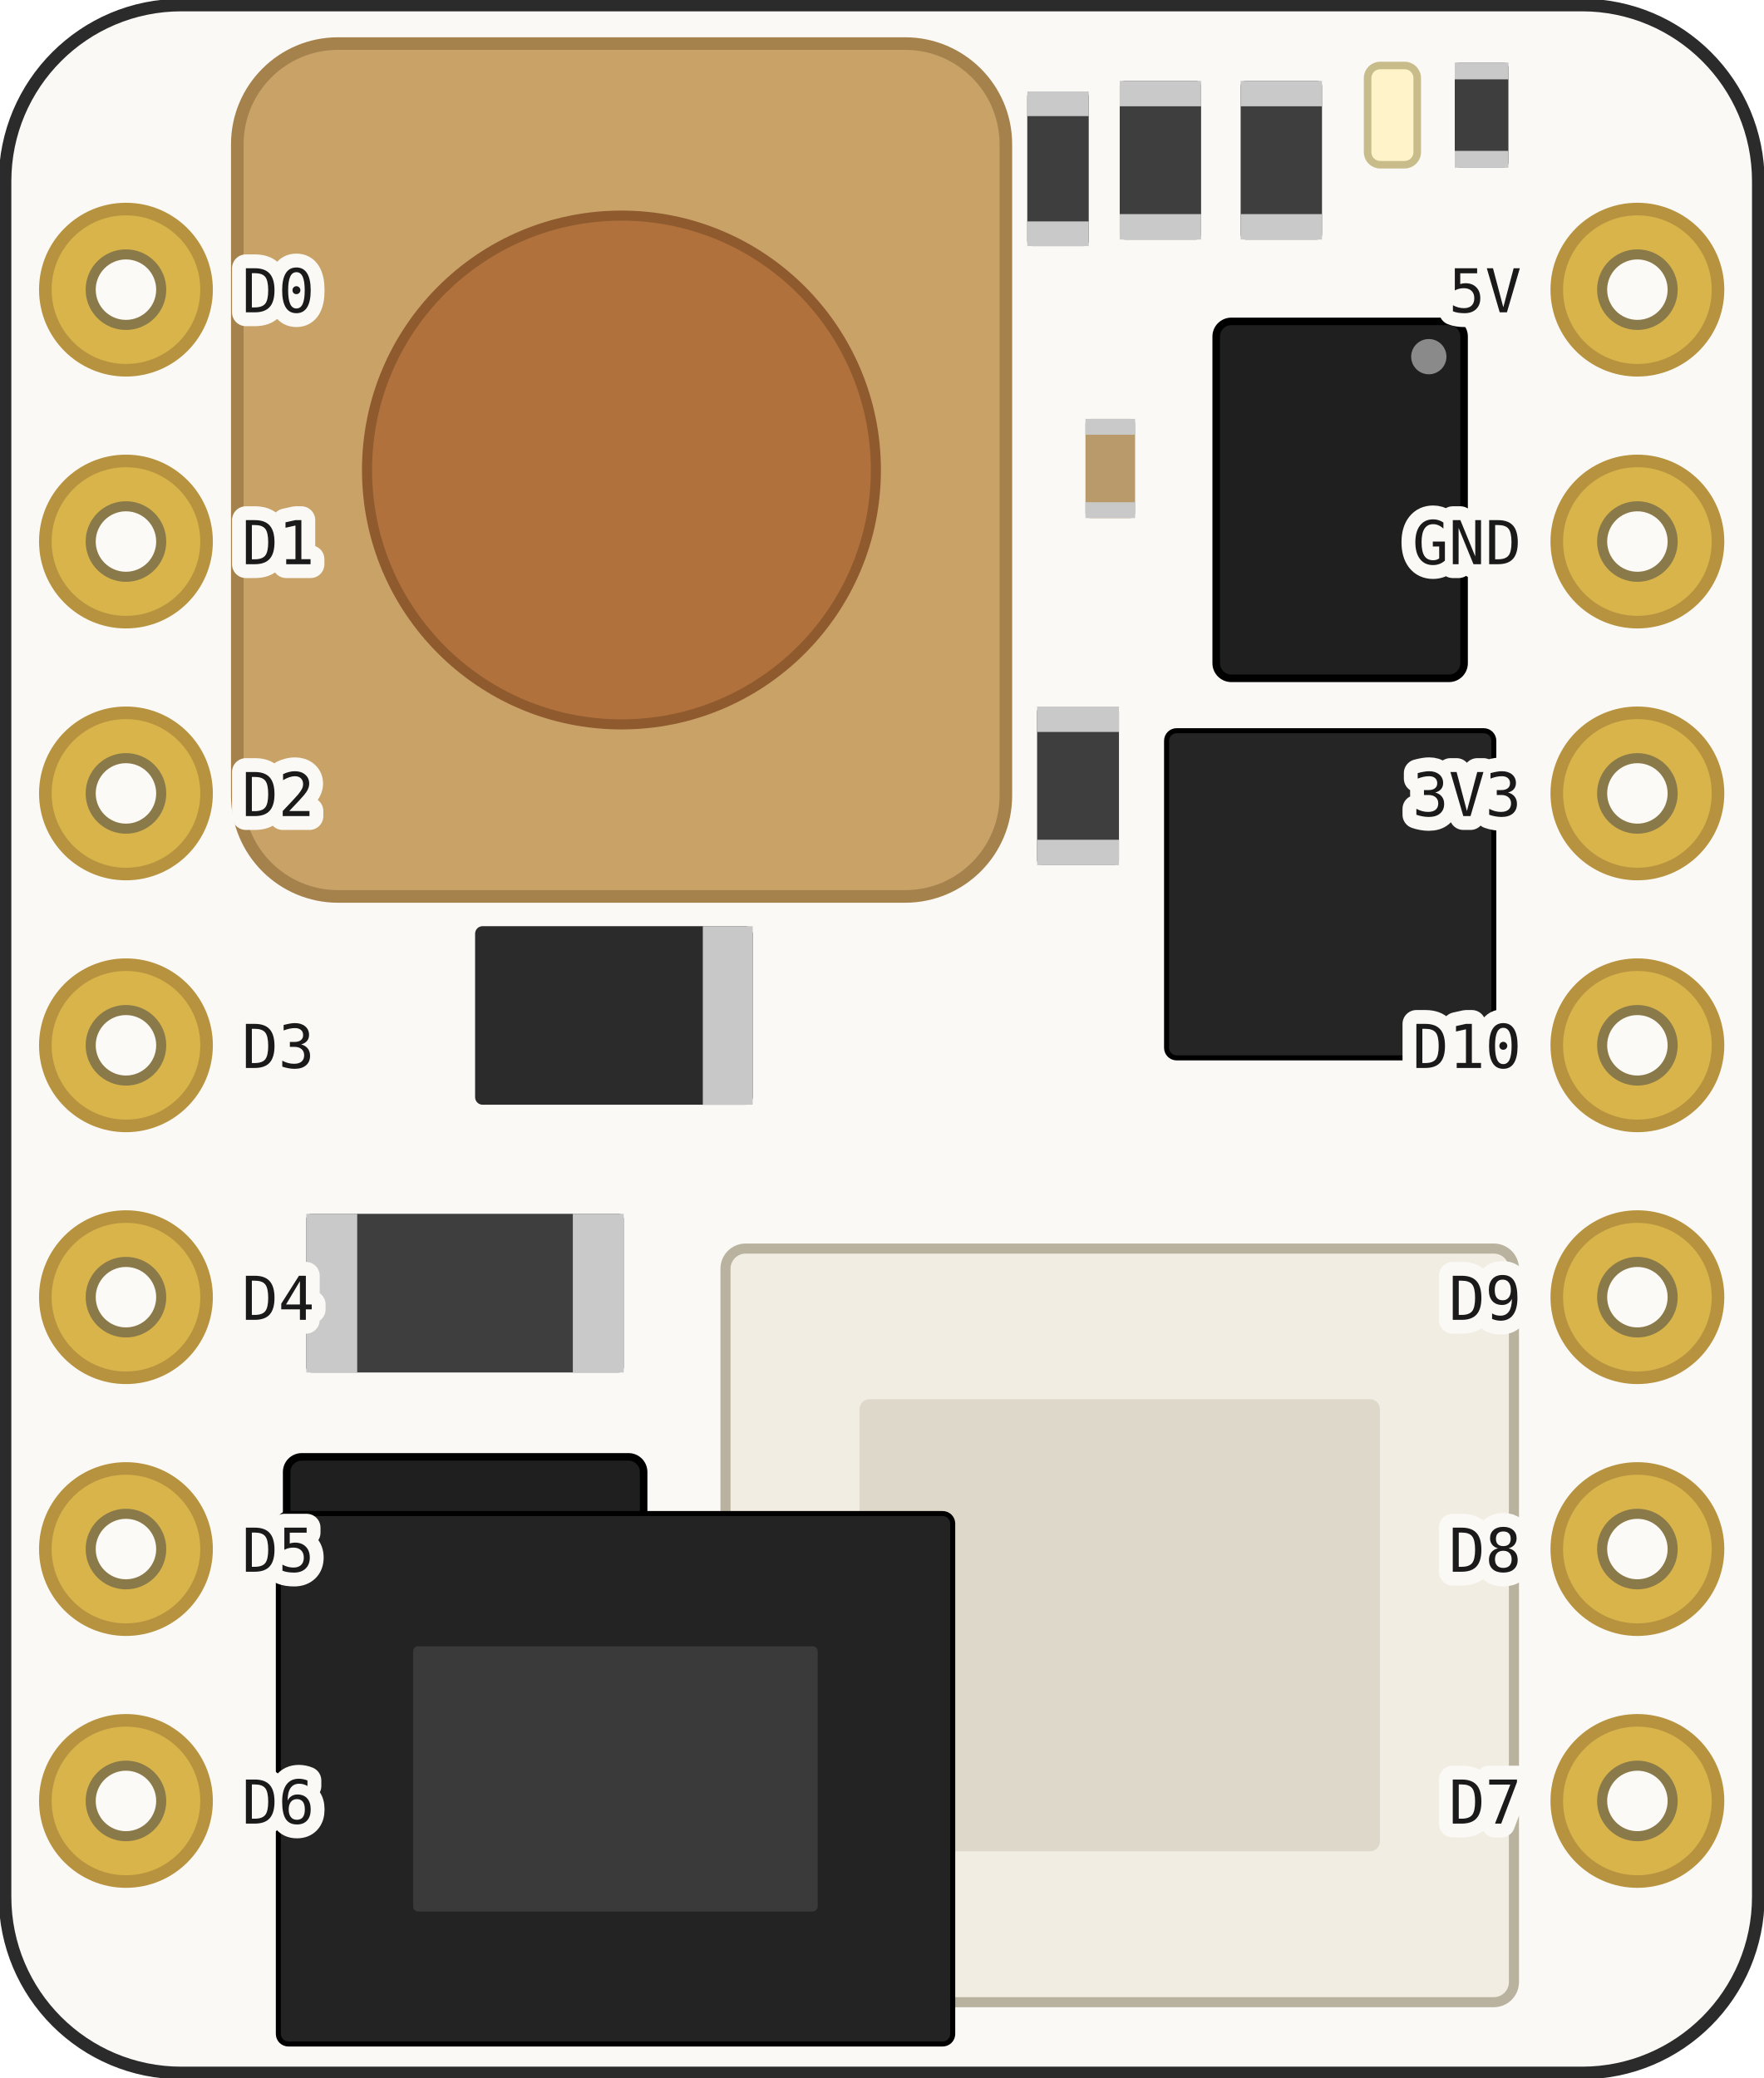
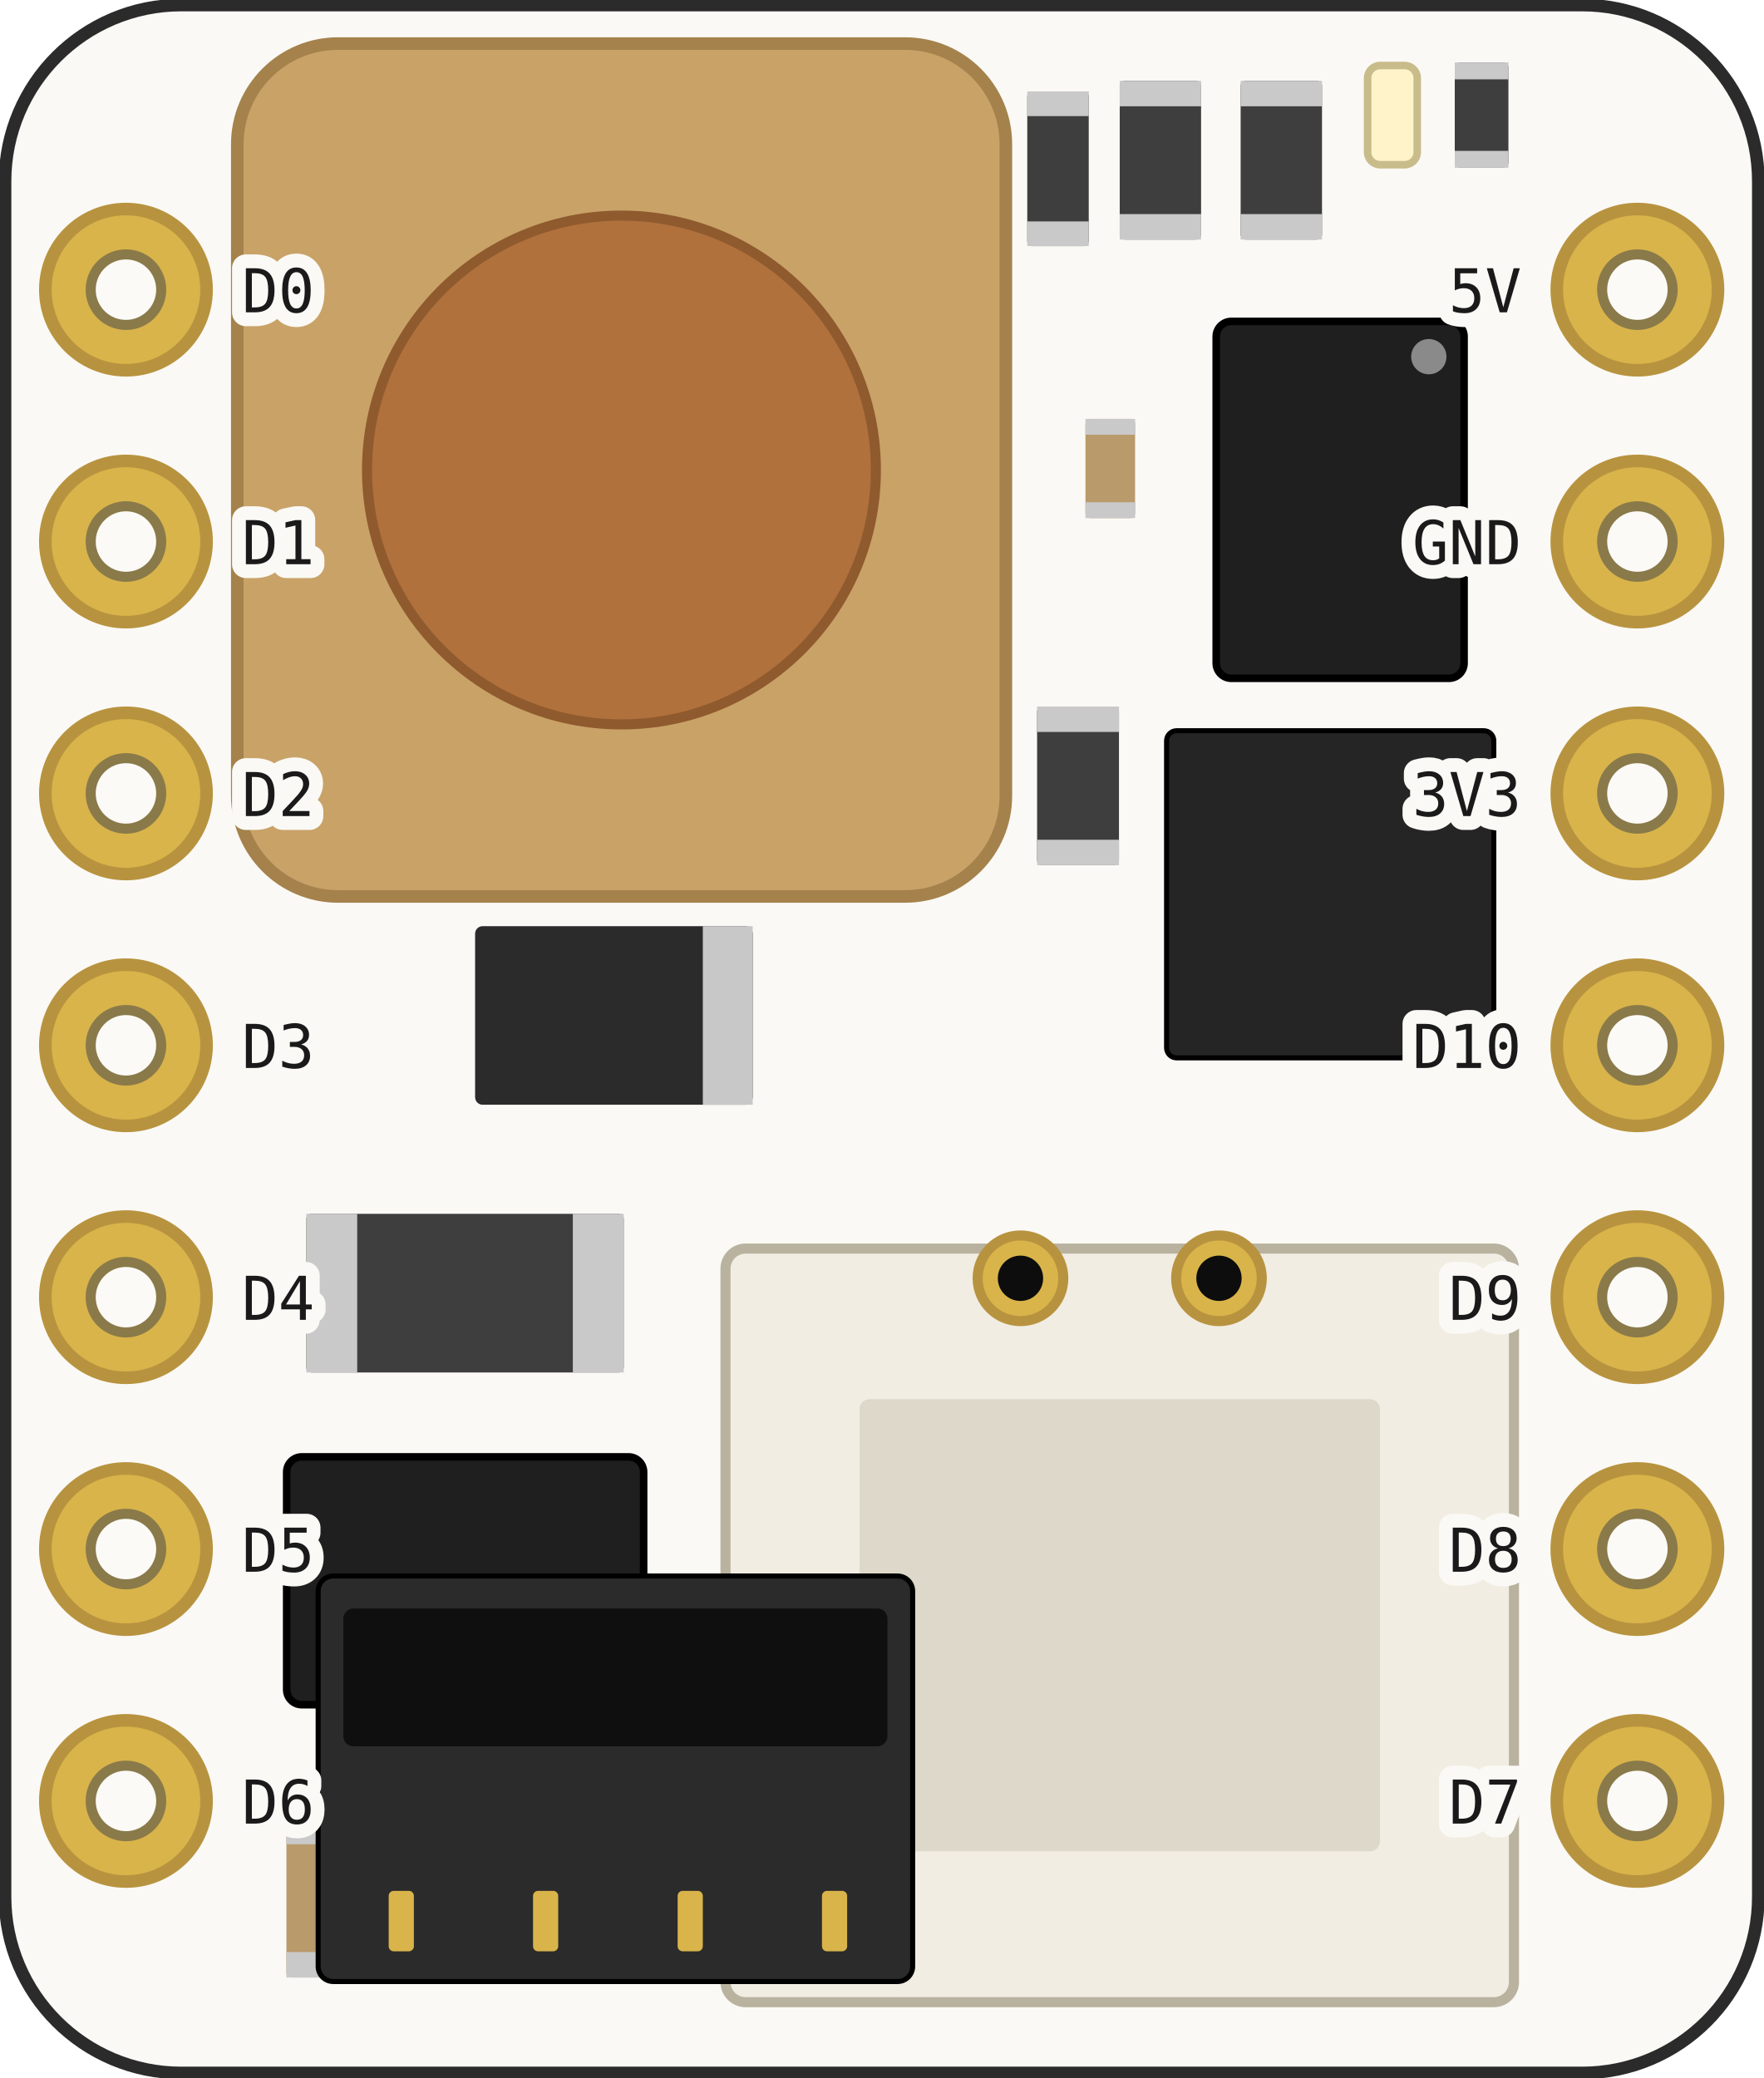
<svg xmlns="http://www.w3.org/2000/svg" width="0.7in" height="0.825in" viewBox="0 0 700.0 825.0">
  <g id="breadboard">
    <rect x="2" y="2" width="696.0" height="821.0" rx="70" fill="#FAF9F5" stroke="#2B2B2B" stroke-width="5" />
    <g transform="translate(420.0,67.0) rotate(90) translate(0.0,0.0)">
      <rect x="-30.7" y="-12.2" width="61.4" height="24.4" rx="2" fill="#3E3E3E" />
      <rect x="-30.7" y="-12.2" width="9.8" height="24.4" fill="#C9C9C9" />
      <rect x="20.9" y="-12.2" width="9.8" height="24.4" fill="#C9C9C9" />
    </g>
    <g transform="translate(428.0,312.0) rotate(90) translate(0.0,0.0)">
      <rect x="-31.5" y="-16.2" width="63.0" height="32.5" rx="2" fill="#3E3E3E" />
      <rect x="-31.5" y="-16.2" width="10.1" height="32.5" fill="#C9C9C9" />
      <rect x="21.4" y="-16.2" width="10.1" height="32.5" fill="#C9C9C9" />
    </g>
    <g transform="translate(444.5,645.3) rotate(-0) translate(0.0,0.0)">
      <rect x="-156.5" y="-149.6" width="313.0" height="299.2" rx="8" fill="#F1EDE2" stroke="#B9B29F" stroke-width="4" />
      <rect x="-103.3" y="-89.8" width="206.6" height="179.5" rx="4" fill="#DDD8C9" />
    </g>
    <g transform="translate(528.0,355.0) rotate(-180) translate(0.0,0.0)">
      <rect x="-65.0" y="-65.0" width="129.9" height="129.9" rx="4" fill="#252525" stroke="#000" stroke-width="2" />
    </g>
    <g transform="translate(204.3,753.6) rotate(-90) translate(0.0,0.0)">
      <rect x="-19.7" y="-9.8" width="39.4" height="19.7" rx="2" fill="#B99A6B" />
      <rect x="-19.7" y="-9.8" width="6.3" height="19.7" fill="#C9C9C9" />
      <rect x="13.4" y="-9.8" width="6.3" height="19.7" fill="#C9C9C9" />
    </g>
    <g transform="translate(460.6,63.6) rotate(-90) translate(0.0,0.0)">
      <rect x="-31.5" y="-16.1" width="63.0" height="32.3" rx="2" fill="#3E3E3E" />
      <rect x="-31.5" y="-16.1" width="10.1" height="32.3" fill="#C9C9C9" />
      <rect x="21.4" y="-16.1" width="10.1" height="32.3" fill="#C9C9C9" />
    </g>
    <g transform="translate(243.7,403.2) rotate(-180) translate(0.0,0.0)">
      <rect x="-55.1" y="-35.4" width="110.2" height="70.9" rx="3" fill="#2b2b2b" />
      <rect x="-55.1" y="-35.4" width="19.8" height="70.9" fill="#c8c8c8" />
    </g>
    <g transform="translate(588.2,45.7) rotate(90) translate(0.0,0.0)">
      <rect x="-20.9" y="-10.6" width="41.7" height="21.3" rx="2" fill="#3E3E3E" />
      <rect x="-20.9" y="-10.6" width="6.7" height="21.3" fill="#C9C9C9" />
      <rect x="14.2" y="-10.6" width="6.7" height="21.3" fill="#C9C9C9" />
    </g>
    <g transform="translate(129.5,753.6) rotate(90) translate(0.0,0.0)">
      <rect x="-31.5" y="-15.7" width="63.0" height="31.5" rx="2" fill="#B99A6B" />
      <rect x="-31.5" y="-15.7" width="10.1" height="31.5" fill="#C9C9C9" />
      <rect x="21.4" y="-15.7" width="10.1" height="31.5" fill="#C9C9C9" />
    </g>
    <g transform="translate(184.6,627.6) rotate(-180) translate(0.0,0.0)">
      <rect x="-70.9" y="-49.2" width="141.7" height="98.4" rx="6" fill="#1F1F1F" stroke="#000" stroke-width="3" />
      <circle cx="-56.9" cy="-35.2" r="7" fill="#8a8a8a" />
    </g>
    <g transform="translate(552.8,45.7) rotate(90) translate(0.0,0.0)">
      <rect x="-19.7" y="-9.8" width="39.4" height="19.7" rx="5" fill="#FFF4C9" stroke="#C9BC8B" stroke-width="3" />
    </g>
    <g transform="translate(241.7,753.6) rotate(-90) translate(0.0,0.0)">
      <rect x="-20.7" y="-10.6" width="41.3" height="21.3" rx="2" fill="#3E3E3E" />
      <rect x="-20.7" y="-10.6" width="6.6" height="21.3" fill="#C9C9C9" />
      <rect x="14.1" y="-10.6" width="6.6" height="21.3" fill="#C9C9C9" />
    </g>
    <g transform="translate(440.7,186.0) rotate(-90) translate(0.0,0.0)">
      <rect x="-19.7" y="-9.8" width="39.4" height="19.7" rx="2" fill="#B99A6B" />
      <rect x="-19.7" y="-9.8" width="6.3" height="19.7" fill="#C9C9C9" />
      <rect x="13.4" y="-9.8" width="6.3" height="19.7" fill="#C9C9C9" />
    </g>
    <g transform="translate(243.7,188.6) rotate(90) translate(-2.0,-3.0)">
      <rect x="-169.3" y="-152.6" width="338.6" height="305.1" rx="40" fill="#C9A268" stroke="#A5824C" stroke-width="5" />
      <circle cx="0" cy="0" r="101" fill="#B0713C" stroke="#8F5A2E" stroke-width="4" />
    </g>
    <g transform="translate(532.0,198.5) rotate(90) translate(0.0,0.0)">
      <rect x="-70.9" y="-49.2" width="141.7" height="98.4" rx="6" fill="#1F1F1F" stroke="#000" stroke-width="3" />
      <circle cx="-56.9" cy="-35.2" r="7" fill="#8a8a8a" />
    </g>
    <g transform="translate(184.6,513.4) rotate(-180) translate(0.0,0.0)">
      <rect x="-63.0" y="-31.5" width="126.0" height="63.0" rx="2" fill="#3E3E3E" />
      <rect x="-63.0" y="-31.5" width="20.2" height="63.0" fill="#C9C9C9" />
      <rect x="42.8" y="-31.5" width="20.2" height="63.0" fill="#C9C9C9" />
    </g>
    <g transform="translate(508.6,63.6) rotate(-90) translate(0.0,0.0)">
      <rect x="-31.5" y="-16.1" width="63.0" height="32.3" rx="2" fill="#3E3E3E" />
      <rect x="-31.5" y="-16.1" width="10.1" height="32.3" fill="#C9C9C9" />
      <rect x="21.4" y="-16.1" width="10.1" height="32.3" fill="#C9C9C9" />
    </g>
    <g transform="translate(244.3,627.5) rotate(-180) translate(0.0,-78.7)">
-       <rect x="-133.9" y="-105.3" width="267.7" height="210.6" rx="4" fill="#232323" stroke="#000" stroke-width="2" />
-       <rect x="-80.3" y="-52.7" width="160.6" height="105.3" rx="2" fill="#3a3a3a" />
+       <rect x="-118.0" y="-80.5" width="236.0" height="161.0" rx="6" fill="#2B2B2B" stroke="#000" stroke-width="2" />
+       <rect x="-108.0" y="12.9" width="216.0" height="54.7" rx="4" fill="#0F0F0F" />
+       <rect x="-92.0" y="-68.5" width="10" height="24" rx="2" fill="#D9B44A" />
+       <rect x="-34.7" y="-68.5" width="10" height="24" rx="2" fill="#D9B44A" />
+       <rect x="22.7" y="-68.5" width="10" height="24" rx="2" fill="#D9B44A" />
+       <rect x="80.0" y="-68.5" width="10" height="24" rx="2" fill="#D9B44A" />
    </g>
    <circle cx="50.0" cy="115.0" r="32" fill="#D9B44A" stroke="#B8933F" stroke-width="5" />
    <circle id="connector0pin" cx="50.0" cy="115.0" r="14" fill="#FBFAF6" stroke="#8A7A4A" stroke-width="4" />
    <circle cx="50.0" cy="215.0" r="32" fill="#D9B44A" stroke="#B8933F" stroke-width="5" />
    <circle id="connector1pin" cx="50.0" cy="215.0" r="14" fill="#FBFAF6" stroke="#8A7A4A" stroke-width="4" />
    <circle cx="50.0" cy="315.0" r="32" fill="#D9B44A" stroke="#B8933F" stroke-width="5" />
    <circle id="connector2pin" cx="50.0" cy="315.0" r="14" fill="#FBFAF6" stroke="#8A7A4A" stroke-width="4" />
    <circle cx="50.0" cy="415.0" r="32" fill="#D9B44A" stroke="#B8933F" stroke-width="5" />
    <circle id="connector3pin" cx="50.0" cy="415.0" r="14" fill="#FBFAF6" stroke="#8A7A4A" stroke-width="4" />
    <circle cx="50.0" cy="515.0" r="32" fill="#D9B44A" stroke="#B8933F" stroke-width="5" />
    <circle id="connector4pin" cx="50.0" cy="515.0" r="14" fill="#FBFAF6" stroke="#8A7A4A" stroke-width="4" />
    <circle cx="50.0" cy="615.0" r="32" fill="#D9B44A" stroke="#B8933F" stroke-width="5" />
    <circle id="connector5pin" cx="50.0" cy="615.0" r="14" fill="#FBFAF6" stroke="#8A7A4A" stroke-width="4" />
    <circle cx="50.0" cy="715.0" r="32" fill="#D9B44A" stroke="#B8933F" stroke-width="5" />
    <circle id="connector6pin" cx="50.0" cy="715.0" r="14" fill="#FBFAF6" stroke="#8A7A4A" stroke-width="4" />
    <circle cx="650.0" cy="715.0" r="32" fill="#D9B44A" stroke="#B8933F" stroke-width="5" />
    <circle id="connector7pin" cx="650.0" cy="715.0" r="14" fill="#FBFAF6" stroke="#8A7A4A" stroke-width="4" />
    <circle cx="650.0" cy="615.0" r="32" fill="#D9B44A" stroke="#B8933F" stroke-width="5" />
    <circle id="connector8pin" cx="650.0" cy="615.0" r="14" fill="#FBFAF6" stroke="#8A7A4A" stroke-width="4" />
    <circle cx="650.0" cy="515.0" r="32" fill="#D9B44A" stroke="#B8933F" stroke-width="5" />
    <circle id="connector9pin" cx="650.0" cy="515.0" r="14" fill="#FBFAF6" stroke="#8A7A4A" stroke-width="4" />
    <circle cx="650.0" cy="415.0" r="32" fill="#D9B44A" stroke="#B8933F" stroke-width="5" />
    <circle id="connector10pin" cx="650.0" cy="415.0" r="14" fill="#FBFAF6" stroke="#8A7A4A" stroke-width="4" />
    <circle cx="650.0" cy="315.0" r="32" fill="#D9B44A" stroke="#B8933F" stroke-width="5" />
    <circle id="connector11pin" cx="650.0" cy="315.0" r="14" fill="#FBFAF6" stroke="#8A7A4A" stroke-width="4" />
    <circle cx="650.0" cy="215.0" r="32" fill="#D9B44A" stroke="#B8933F" stroke-width="5" />
    <circle id="connector12pin" cx="650.0" cy="215.0" r="14" fill="#FBFAF6" stroke="#8A7A4A" stroke-width="4" />
    <circle cx="650.0" cy="115.0" r="32" fill="#D9B44A" stroke="#B8933F" stroke-width="5" />
    <circle id="connector13pin" cx="650.0" cy="115.0" r="14" fill="#FBFAF6" stroke="#8A7A4A" stroke-width="4" />
    <text x="96.0" y="124.0" font-family="Andale Mono, monospace" font-size="24" fill="#1A1A1A" text-anchor="start" font-weight="normal" paint-order="stroke" stroke="#FAF9F5" stroke-width="11" stroke-linejoin="round">D0</text>
    <text x="96.0" y="224.0" font-family="Andale Mono, monospace" font-size="24" fill="#1A1A1A" text-anchor="start" font-weight="normal" paint-order="stroke" stroke="#FAF9F5" stroke-width="11" stroke-linejoin="round">D1</text>
    <text x="96.0" y="324.0" font-family="Andale Mono, monospace" font-size="24" fill="#1A1A1A" text-anchor="start" font-weight="normal" paint-order="stroke" stroke="#FAF9F5" stroke-width="11" stroke-linejoin="round">D2</text>
    <text x="96.0" y="424.0" font-family="Andale Mono, monospace" font-size="24" fill="#1A1A1A" text-anchor="start" font-weight="normal" paint-order="stroke" stroke="#FAF9F5" stroke-width="11" stroke-linejoin="round">D3</text>
    <text x="96.0" y="524.0" font-family="Andale Mono, monospace" font-size="24" fill="#1A1A1A" text-anchor="start" font-weight="normal" paint-order="stroke" stroke="#FAF9F5" stroke-width="11" stroke-linejoin="round">D4</text>
    <text x="96.0" y="624.0" font-family="Andale Mono, monospace" font-size="24" fill="#1A1A1A" text-anchor="start" font-weight="normal" paint-order="stroke" stroke="#FAF9F5" stroke-width="11" stroke-linejoin="round">D5</text>
    <text x="96.0" y="724.0" font-family="Andale Mono, monospace" font-size="24" fill="#1A1A1A" text-anchor="start" font-weight="normal" paint-order="stroke" stroke="#FAF9F5" stroke-width="11" stroke-linejoin="round">D6</text>
    <text x="604.0" y="124.0" font-family="Andale Mono, monospace" font-size="24" fill="#1A1A1A" text-anchor="end" font-weight="normal" paint-order="stroke" stroke="#FAF9F5" stroke-width="11" stroke-linejoin="round">5V</text>
    <text x="604.0" y="224.0" font-family="Andale Mono, monospace" font-size="24" fill="#1A1A1A" text-anchor="end" font-weight="normal" paint-order="stroke" stroke="#FAF9F5" stroke-width="11" stroke-linejoin="round">GND</text>
    <text x="604.0" y="324.0" font-family="Andale Mono, monospace" font-size="24" fill="#1A1A1A" text-anchor="end" font-weight="normal" paint-order="stroke" stroke="#FAF9F5" stroke-width="11" stroke-linejoin="round">3V3</text>
    <text x="604.0" y="424.0" font-family="Andale Mono, monospace" font-size="24" fill="#1A1A1A" text-anchor="end" font-weight="normal" paint-order="stroke" stroke="#FAF9F5" stroke-width="11" stroke-linejoin="round">D10</text>
    <text x="604.0" y="524.0" font-family="Andale Mono, monospace" font-size="24" fill="#1A1A1A" text-anchor="end" font-weight="normal" paint-order="stroke" stroke="#FAF9F5" stroke-width="11" stroke-linejoin="round">D9</text>
    <text x="604.0" y="624.0" font-family="Andale Mono, monospace" font-size="24" fill="#1A1A1A" text-anchor="end" font-weight="normal" paint-order="stroke" stroke="#FAF9F5" stroke-width="11" stroke-linejoin="round">D8</text>
    <text x="604.0" y="724.0" font-family="Andale Mono, monospace" font-size="24" fill="#1A1A1A" text-anchor="end" font-weight="normal" paint-order="stroke" stroke="#FAF9F5" stroke-width="11" stroke-linejoin="round">D7</text>
+     <circle cx="405.1" cy="507.5" r="17" fill="#D9B44A" stroke="#B8933F" stroke-width="4" />
+     <circle id="connector14pin" cx="405.1" cy="507.5" r="9" fill="#0d0d0d" />
+     <circle cx="483.9" cy="507.5" r="17" fill="#D9B44A" stroke="#B8933F" stroke-width="4" />
+     <circle id="connector15pin" cx="483.9" cy="507.5" r="9" fill="#0d0d0d" />
  </g>
</svg>
